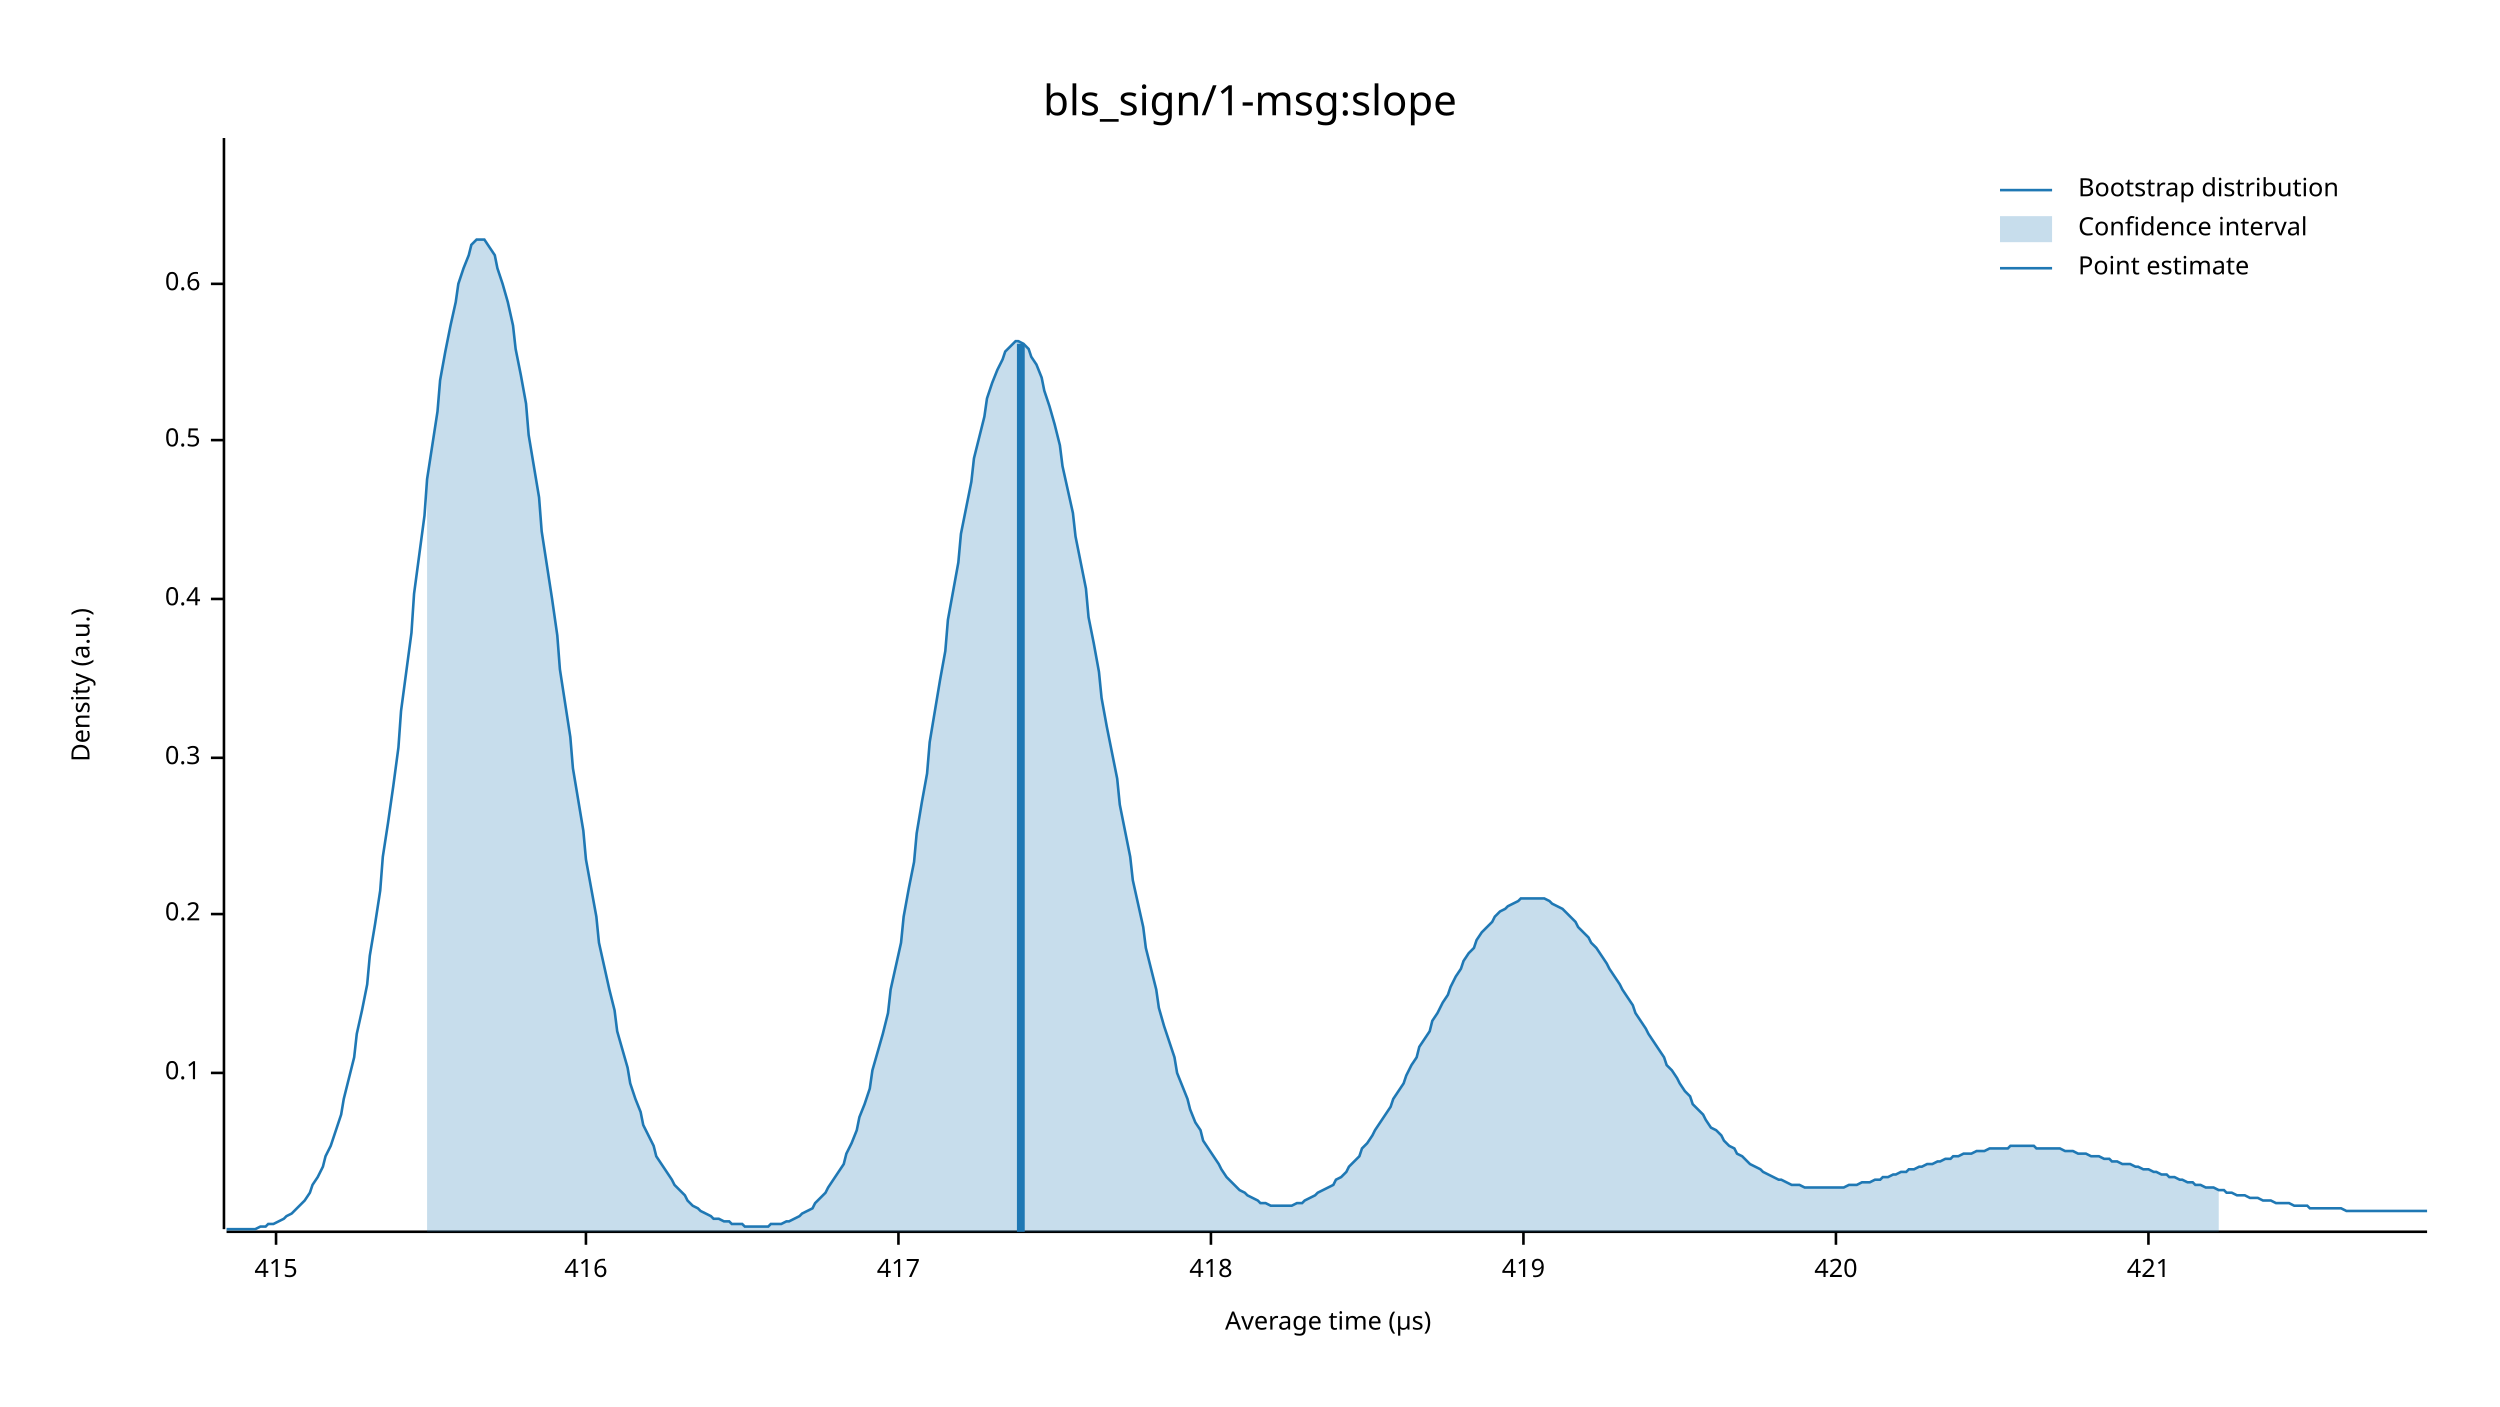
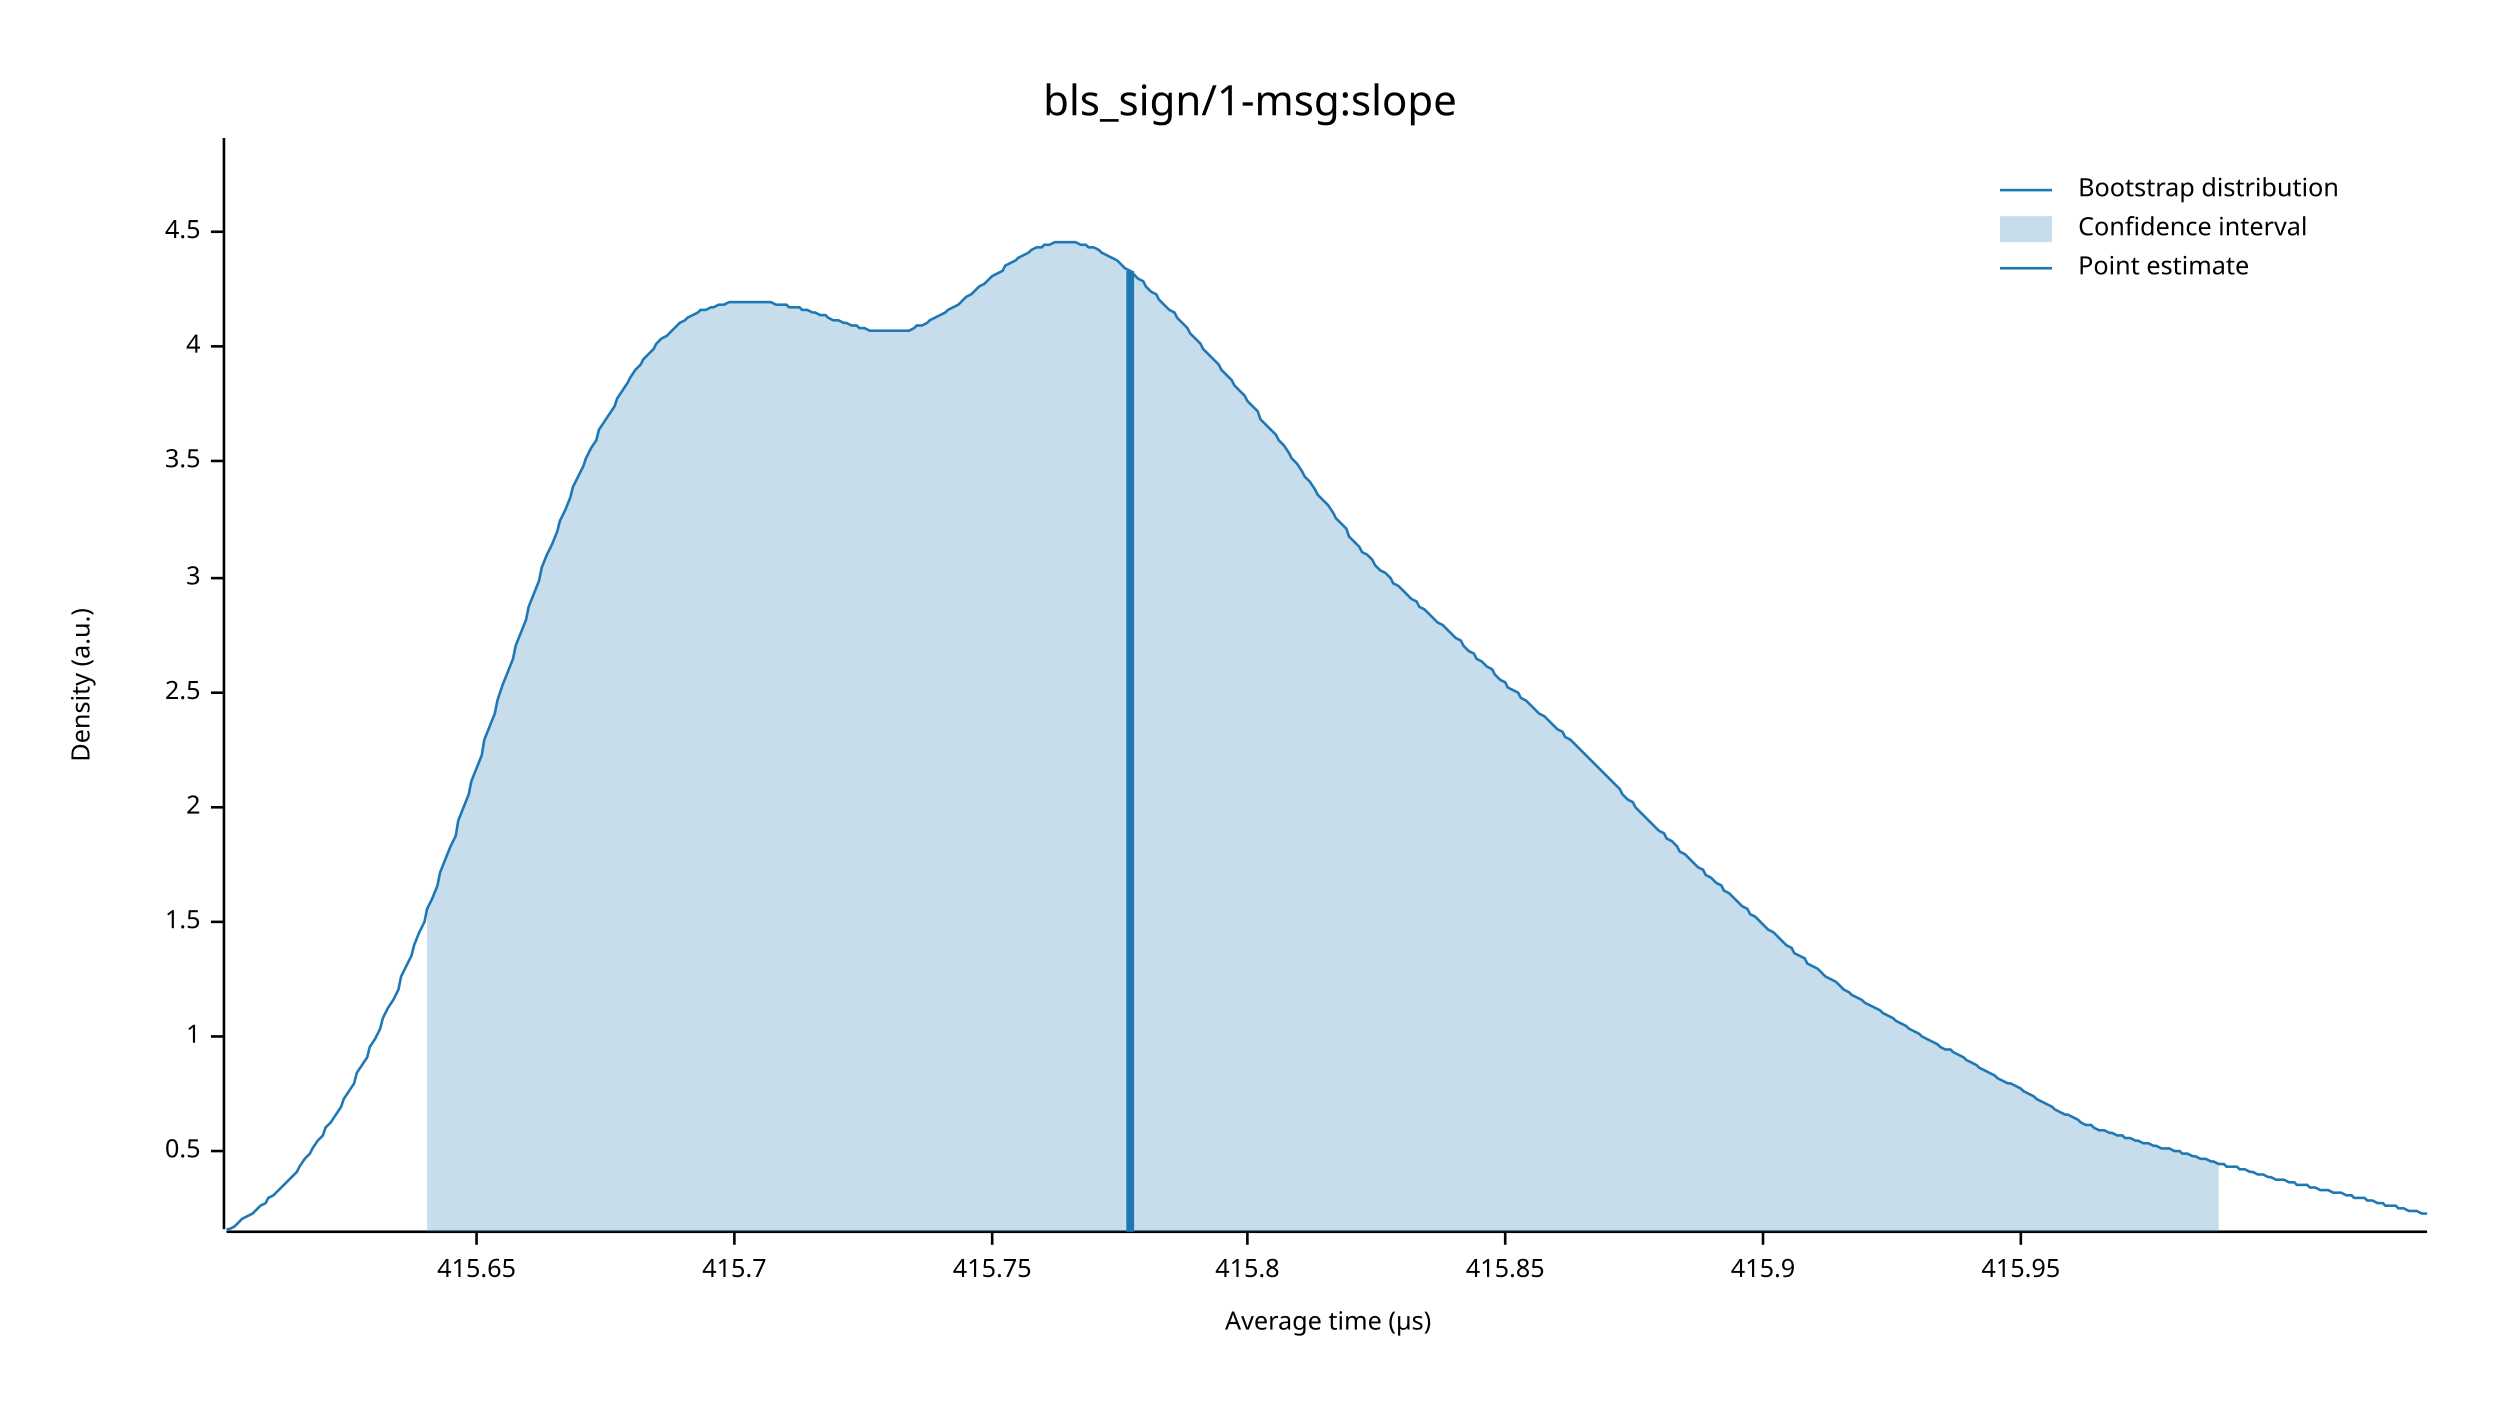
<svg xmlns="http://www.w3.org/2000/svg" width="960" height="540" viewBox="0 0 960 540">
  <text x="480" y="32" dy="0.76em" text-anchor="middle" font-family="sans-serif" font-size="16.129" opacity="1" fill="#000000">
bls_sign/1-msg:slope
</text>
  <text x="27" y="263" dy="0.76em" text-anchor="middle" font-family="sans-serif" font-size="9.677" opacity="1" fill="#000000" transform="rotate(270, 27, 263)">
Density (a.u.)
</text>
  <text x="510" y="513" dy="-0.5ex" text-anchor="middle" font-family="sans-serif" font-size="9.677" opacity="1" fill="#000000">
Average time (µs)
</text>
  <polyline fill="none" opacity="1" stroke="#000000" stroke-width="1" points="86,53 86,472 " />
-   <text x="77" y="412" dy="0.5ex" text-anchor="end" font-family="sans-serif" font-size="9.677" opacity="1" fill="#000000">
- 0.1
- </text>
-   <polyline fill="none" opacity="1" stroke="#000000" stroke-width="1" points="81,412 86,412 " />
-   <text x="77" y="351" dy="0.5ex" text-anchor="end" font-family="sans-serif" font-size="9.677" opacity="1" fill="#000000">
- 0.2
- </text>
-   <polyline fill="none" opacity="1" stroke="#000000" stroke-width="1" points="81,351 86,351 " />
-   <text x="77" y="291" dy="0.5ex" text-anchor="end" font-family="sans-serif" font-size="9.677" opacity="1" fill="#000000">
- 0.3
- </text>
-   <polyline fill="none" opacity="1" stroke="#000000" stroke-width="1" points="81,291 86,291 " />
-   <text x="77" y="230" dy="0.5ex" text-anchor="end" font-family="sans-serif" font-size="9.677" opacity="1" fill="#000000">
- 0.4
- </text>
-   <polyline fill="none" opacity="1" stroke="#000000" stroke-width="1" points="81,230 86,230 " />
-   <text x="77" y="169" dy="0.5ex" text-anchor="end" font-family="sans-serif" font-size="9.677" opacity="1" fill="#000000">
+   <text x="77" y="442" dy="0.5ex" text-anchor="end" font-family="sans-serif" font-size="9.677" opacity="1" fill="#000000">
0.5
</text>
-   <polyline fill="none" opacity="1" stroke="#000000" stroke-width="1" points="81,169 86,169 " />
-   <text x="77" y="109" dy="0.5ex" text-anchor="end" font-family="sans-serif" font-size="9.677" opacity="1" fill="#000000">
- 0.6
+   <polyline fill="none" opacity="1" stroke="#000000" stroke-width="1" points="81,442 86,442 " />
+   <text x="77" y="398" dy="0.5ex" text-anchor="end" font-family="sans-serif" font-size="9.677" opacity="1" fill="#000000">
+ 1
</text>
-   <polyline fill="none" opacity="1" stroke="#000000" stroke-width="1" points="81,109 86,109 " />
+   <polyline fill="none" opacity="1" stroke="#000000" stroke-width="1" points="81,398 86,398 " />
+   <text x="77" y="354" dy="0.5ex" text-anchor="end" font-family="sans-serif" font-size="9.677" opacity="1" fill="#000000">
+ 1.5
+ </text>
+   <polyline fill="none" opacity="1" stroke="#000000" stroke-width="1" points="81,354 86,354 " />
+   <text x="77" y="310" dy="0.5ex" text-anchor="end" font-family="sans-serif" font-size="9.677" opacity="1" fill="#000000">
+ 2
+ </text>
+   <polyline fill="none" opacity="1" stroke="#000000" stroke-width="1" points="81,310 86,310 " />
+   <text x="77" y="266" dy="0.5ex" text-anchor="end" font-family="sans-serif" font-size="9.677" opacity="1" fill="#000000">
+ 2.5
+ </text>
+   <polyline fill="none" opacity="1" stroke="#000000" stroke-width="1" points="81,266 86,266 " />
+   <text x="77" y="222" dy="0.5ex" text-anchor="end" font-family="sans-serif" font-size="9.677" opacity="1" fill="#000000">
+ 3
+ </text>
+   <polyline fill="none" opacity="1" stroke="#000000" stroke-width="1" points="81,222 86,222 " />
+   <text x="77" y="177" dy="0.5ex" text-anchor="end" font-family="sans-serif" font-size="9.677" opacity="1" fill="#000000">
+ 3.5
+ </text>
+   <polyline fill="none" opacity="1" stroke="#000000" stroke-width="1" points="81,177 86,177 " />
+   <text x="77" y="133" dy="0.5ex" text-anchor="end" font-family="sans-serif" font-size="9.677" opacity="1" fill="#000000">
+ 4
+ </text>
+   <polyline fill="none" opacity="1" stroke="#000000" stroke-width="1" points="81,133 86,133 " />
+   <text x="77" y="89" dy="0.5ex" text-anchor="end" font-family="sans-serif" font-size="9.677" opacity="1" fill="#000000">
+ 4.5
+ </text>
+   <polyline fill="none" opacity="1" stroke="#000000" stroke-width="1" points="81,89 86,89 " />
  <polyline fill="none" opacity="1" stroke="#000000" stroke-width="1" points="87,473 932,473 " />
-   <text x="106" y="483" dy="0.76em" text-anchor="middle" font-family="sans-serif" font-size="9.677" opacity="1" fill="#000000">
- 415
+   <text x="183" y="483" dy="0.76em" text-anchor="middle" font-family="sans-serif" font-size="9.677" opacity="1" fill="#000000">
+ 415.65
</text>
-   <polyline fill="none" opacity="1" stroke="#000000" stroke-width="1" points="106,473 106,478 " />
-   <text x="225" y="483" dy="0.76em" text-anchor="middle" font-family="sans-serif" font-size="9.677" opacity="1" fill="#000000">
- 416
+   <polyline fill="none" opacity="1" stroke="#000000" stroke-width="1" points="183,473 183,478 " />
+   <text x="282" y="483" dy="0.76em" text-anchor="middle" font-family="sans-serif" font-size="9.677" opacity="1" fill="#000000">
+ 415.7
</text>
-   <polyline fill="none" opacity="1" stroke="#000000" stroke-width="1" points="225,473 225,478 " />
-   <text x="345" y="483" dy="0.76em" text-anchor="middle" font-family="sans-serif" font-size="9.677" opacity="1" fill="#000000">
- 417
+   <polyline fill="none" opacity="1" stroke="#000000" stroke-width="1" points="282,473 282,478 " />
+   <text x="381" y="483" dy="0.76em" text-anchor="middle" font-family="sans-serif" font-size="9.677" opacity="1" fill="#000000">
+ 415.75
</text>
-   <polyline fill="none" opacity="1" stroke="#000000" stroke-width="1" points="345,473 345,478 " />
-   <text x="465" y="483" dy="0.76em" text-anchor="middle" font-family="sans-serif" font-size="9.677" opacity="1" fill="#000000">
- 418
+   <polyline fill="none" opacity="1" stroke="#000000" stroke-width="1" points="381,473 381,478 " />
+   <text x="479" y="483" dy="0.76em" text-anchor="middle" font-family="sans-serif" font-size="9.677" opacity="1" fill="#000000">
+ 415.8
</text>
-   <polyline fill="none" opacity="1" stroke="#000000" stroke-width="1" points="465,473 465,478 " />
-   <text x="585" y="483" dy="0.76em" text-anchor="middle" font-family="sans-serif" font-size="9.677" opacity="1" fill="#000000">
- 419
+   <polyline fill="none" opacity="1" stroke="#000000" stroke-width="1" points="479,473 479,478 " />
+   <text x="578" y="483" dy="0.76em" text-anchor="middle" font-family="sans-serif" font-size="9.677" opacity="1" fill="#000000">
+ 415.85
</text>
-   <polyline fill="none" opacity="1" stroke="#000000" stroke-width="1" points="585,473 585,478 " />
-   <text x="705" y="483" dy="0.76em" text-anchor="middle" font-family="sans-serif" font-size="9.677" opacity="1" fill="#000000">
- 420
+   <polyline fill="none" opacity="1" stroke="#000000" stroke-width="1" points="578,473 578,478 " />
+   <text x="677" y="483" dy="0.76em" text-anchor="middle" font-family="sans-serif" font-size="9.677" opacity="1" fill="#000000">
+ 415.9
</text>
-   <polyline fill="none" opacity="1" stroke="#000000" stroke-width="1" points="705,473 705,478 " />
-   <text x="825" y="483" dy="0.76em" text-anchor="middle" font-family="sans-serif" font-size="9.677" opacity="1" fill="#000000">
- 421
+   <polyline fill="none" opacity="1" stroke="#000000" stroke-width="1" points="677,473 677,478 " />
+   <text x="776" y="483" dy="0.76em" text-anchor="middle" font-family="sans-serif" font-size="9.677" opacity="1" fill="#000000">
+ 415.95
</text>
-   <polyline fill="none" opacity="1" stroke="#000000" stroke-width="1" points="825,473 825,478 " />
-   <polyline fill="none" opacity="1" stroke="#1F78B4" stroke-width="1" points="87,472 88,472 90,472 92,472 93,472 95,472 97,472 98,472 100,471 102,471 103,470 105,470 107,469 109,468 110,467 112,466 114,464 115,463 117,461 119,458 120,455 122,452 124,448 125,444 127,440 129,434 131,428 132,422 134,414 136,406 137,397 139,388 141,378 142,367 144,355 146,342 147,329 149,316 151,302 153,287 154,273 156,258 158,243 159,228 161,213 163,198 164,184 166,171 168,158 169,146 171,135 173,125 175,116 176,109 178,103 180,98 181,94 183,92 185,92 186,92 188,95 190,98 191,103 193,109 195,116 197,125 198,134 200,144 202,155 203,167 205,179 207,191 208,204 210,217 212,230 214,244 215,257 217,270 219,283 220,295 222,307 224,319 225,330 227,341 229,352 230,362 232,371 234,380 236,388 237,396 239,403 241,410 242,416 244,422 246,427 247,432 249,436 251,440 252,444 254,447 256,450 258,453 259,455 261,457 263,459 264,461 266,463 268,464 269,465 271,466 273,467 274,468 276,468 278,469 280,469 281,470 283,470 285,470 286,471 288,471 290,471 291,471 293,471 295,471 296,470 298,470 300,470 302,469 303,469 305,468 307,467 308,466 310,465 312,464 313,462 315,460 317,458 318,456 320,453 322,450 324,447 325,443 327,439 329,434 330,429 332,424 334,418 335,411 337,404 339,397 341,389 342,380 344,371 346,362 347,352 349,341 351,331 352,320 354,308 356,297 357,285 359,273 361,261 363,250 364,238 366,227 368,216 369,205 371,195 373,185 374,176 376,168 378,160 379,153 381,147 383,142 385,138 386,135 388,133 390,131 391,131 393,132 395,134 396,137 398,140 400,145 401,150 403,156 405,163 407,171 408,179 410,188 412,197 413,206 415,216 417,226 418,237 420,247 422,258 423,268 425,279 427,289 429,299 430,309 432,319 434,329 435,338 437,347 439,356 440,364 442,372 444,380 445,387 447,394 449,400 451,406 452,412 454,417 456,422 457,426 459,431 461,434 462,438 464,441 466,444 468,447 469,449 471,452 473,454 474,455 476,457 478,458 479,459 481,460 483,461 484,462 486,462 488,463 490,463 491,463 493,463 495,463 496,463 498,462 500,462 501,461 503,460 505,459 506,458 508,457 510,456 512,455 513,453 515,452 517,450 518,448 520,446 522,444 523,441 525,439 527,436 528,434 530,431 532,428 534,425 535,422 537,419 539,416 540,413 542,409 544,406 545,402 547,399 549,396 550,392 552,389 554,385 556,382 557,379 559,375 561,372 562,369 564,366 566,364 567,361 569,358 571,356 573,354 574,352 576,350 578,349 579,348 581,347 583,346 584,345 586,345 588,345 589,345 591,345 593,345 595,346 596,347 598,348 600,349 601,350 603,352 605,354 606,356 608,358 610,360 611,362 613,364 615,367 617,370 618,372 620,375 622,378 623,380 625,383 627,386 628,389 630,392 632,395 633,397 635,400 637,403 639,406 640,409 642,411 644,414 645,416 647,419 649,421 650,424 652,426 654,428 655,430 657,433 659,434 661,436 662,438 664,440 666,441 667,443 669,444 671,446 672,447 674,448 676,449 677,450 679,451 681,452 683,453 684,453 686,454 688,455 689,455 691,455 693,456 694,456 696,456 698,456 700,456 701,456 703,456 705,456 706,456 708,456 710,455 711,455 713,455 715,454 716,454 718,454 720,453 722,453 723,452 725,452 727,451 728,451 730,450 732,450 733,449 735,449 737,448 738,448 740,447 742,447 744,446 745,446 747,445 749,445 750,444 752,444 754,443 755,443 757,443 759,442 760,442 762,442 764,441 766,441 767,441 769,441 771,441 772,440 774,440 776,440 777,440 779,440 781,440 782,441 784,441 786,441 788,441 789,441 791,441 793,442 794,442 796,442 798,443 799,443 801,443 803,444 804,444 806,444 808,445 810,445 811,446 813,446 815,447 816,447 818,447 820,448 821,448 823,449 825,449 827,450 828,450 830,451 832,451 833,452 835,452 837,453 838,453 840,454 842,454 843,455 845,455 847,456 849,456 850,456 852,457 854,457 855,458 857,458 859,459 860,459 862,459 864,460 865,460 867,460 869,461 871,461 872,461 874,462 876,462 877,462 879,462 881,463 882,463 884,463 886,463 887,464 889,464 891,464 893,464 894,464 896,464 898,464 899,464 901,465 903,465 904,465 906,465 908,465 909,465 911,465 913,465 915,465 916,465 918,465 920,465 921,465 923,465 925,465 926,465 928,465 930,465 932,465 " />
-   <polygon opacity="0.25" fill="#1F78B4" points="164,184 166,171 168,158 169,146 171,135 173,125 175,116 176,109 178,103 180,98 181,94 183,92 185,92 186,92 188,95 190,98 191,103 193,109 195,116 197,125 198,134 200,144 202,155 203,167 205,179 207,191 208,204 210,217 212,230 214,244 215,257 217,270 219,283 220,295 222,307 224,319 225,330 227,341 229,352 230,362 232,371 234,380 236,388 237,396 239,403 241,410 242,416 244,422 246,427 247,432 249,436 251,440 252,444 254,447 256,450 258,453 259,455 261,457 263,459 264,461 266,463 268,464 269,465 271,466 273,467 274,468 276,468 278,469 280,469 281,470 283,470 285,470 286,471 288,471 290,471 291,471 293,471 295,471 296,470 298,470 300,470 302,469 303,469 305,468 307,467 308,466 310,465 312,464 313,462 315,460 317,458 318,456 320,453 322,450 324,447 325,443 327,439 329,434 330,429 332,424 334,418 335,411 337,404 339,397 341,389 342,380 344,371 346,362 347,352 349,341 351,331 352,320 354,308 356,297 357,285 359,273 361,261 363,250 364,238 366,227 368,216 369,205 371,195 373,185 374,176 376,168 378,160 379,153 381,147 383,142 385,138 386,135 388,133 390,131 391,131 393,132 395,134 396,137 398,140 400,145 401,150 403,156 405,163 407,171 408,179 410,188 412,197 413,206 415,216 417,226 418,237 420,247 422,258 423,268 425,279 427,289 429,299 430,309 432,319 434,329 435,338 437,347 439,356 440,364 442,372 444,380 445,387 447,394 449,400 451,406 452,412 454,417 456,422 457,426 459,431 461,434 462,438 464,441 466,444 468,447 469,449 471,452 473,454 474,455 476,457 478,458 479,459 481,460 483,461 484,462 486,462 488,463 490,463 491,463 493,463 495,463 496,463 498,462 500,462 501,461 503,460 505,459 506,458 508,457 510,456 512,455 513,453 515,452 517,450 518,448 520,446 522,444 523,441 525,439 527,436 528,434 530,431 532,428 534,425 535,422 537,419 539,416 540,413 542,409 544,406 545,402 547,399 549,396 550,392 552,389 554,385 556,382 557,379 559,375 561,372 562,369 564,366 566,364 567,361 569,358 571,356 573,354 574,352 576,350 578,349 579,348 581,347 583,346 584,345 586,345 588,345 589,345 591,345 593,345 595,346 596,347 598,348 600,349 601,350 603,352 605,354 606,356 608,358 610,360 611,362 613,364 615,367 617,370 618,372 620,375 622,378 623,380 625,383 627,386 628,389 630,392 632,395 633,397 635,400 637,403 639,406 640,409 642,411 644,414 645,416 647,419 649,421 650,424 652,426 654,428 655,430 657,433 659,434 661,436 662,438 664,440 666,441 667,443 669,444 671,446 672,447 674,448 676,449 677,450 679,451 681,452 683,453 684,453 686,454 688,455 689,455 691,455 693,456 694,456 696,456 698,456 700,456 701,456 703,456 705,456 706,456 708,456 710,455 711,455 713,455 715,454 716,454 718,454 720,453 722,453 723,452 725,452 727,451 728,451 730,450 732,450 733,449 735,449 737,448 738,448 740,447 742,447 744,446 745,446 747,445 749,445 750,444 752,444 754,443 755,443 757,443 759,442 760,442 762,442 764,441 766,441 767,441 769,441 771,441 772,440 774,440 776,440 777,440 779,440 781,440 782,441 784,441 786,441 788,441 789,441 791,441 793,442 794,442 796,442 798,443 799,443 801,443 803,444 804,444 806,444 808,445 810,445 811,446 813,446 815,447 816,447 818,447 820,448 821,448 823,449 825,449 827,450 828,450 830,451 832,451 833,452 835,452 837,453 838,453 840,454 842,454 843,455 845,455 847,456 849,456 850,456 852,457 852,473 164,473 " />
-   <polyline fill="none" opacity="1" stroke="#1F78B4" stroke-width="3" points="392,473 392,132 " />
+   <polyline fill="none" opacity="1" stroke="#000000" stroke-width="1" points="776,473 776,478 " />
+   <polyline fill="none" opacity="1" stroke="#1F78B4" stroke-width="1" points="87,472 88,472 90,471 92,469 93,468 95,467 97,466 98,465 100,463 102,462 103,460 105,459 107,457 109,455 110,454 112,452 114,450 115,448 117,445 119,443 120,441 122,438 124,436 125,433 127,431 129,428 131,425 132,422 134,419 136,416 137,412 139,409 141,406 142,402 144,399 146,395 147,391 149,387 151,384 153,380 154,375 156,371 158,367 159,363 161,358 163,354 164,349 166,345 168,340 169,335 171,330 173,325 175,321 176,315 178,310 180,305 181,300 183,295 185,290 186,284 188,279 190,274 191,269 193,263 195,258 197,253 198,248 200,243 202,238 203,233 205,228 207,223 208,218 210,213 212,209 214,204 215,200 217,196 219,191 220,187 222,183 224,179 225,176 227,172 229,169 230,165 232,162 234,159 236,156 237,153 239,150 241,147 242,145 244,142 246,140 247,138 249,136 251,134 252,132 254,130 256,129 258,127 259,126 261,124 263,123 264,122 266,121 268,120 269,119 271,119 273,118 274,118 276,117 278,117 280,116 281,116 283,116 285,116 286,116 288,116 290,116 291,116 293,116 295,116 296,116 298,117 300,117 302,117 303,118 305,118 307,118 308,119 310,119 312,120 313,120 315,121 317,121 318,122 320,123 322,123 324,124 325,124 327,125 329,125 330,126 332,126 334,127 335,127 337,127 339,127 341,127 342,127 344,127 346,127 347,127 349,127 351,126 352,125 354,125 356,124 357,123 359,122 361,121 363,120 364,119 366,118 368,117 369,116 371,114 373,113 374,112 376,110 378,109 379,108 381,106 383,105 385,104 386,102 388,101 390,100 391,99 393,98 395,97 396,96 398,95 400,95 401,94 403,94 405,93 407,93 408,93 410,93 412,93 413,93 415,94 417,94 418,95 420,95 422,96 423,97 425,98 427,99 429,100 430,101 432,103 434,104 435,105 437,107 439,108 440,110 442,112 444,113 445,115 447,117 449,119 451,120 452,122 454,124 456,126 457,128 459,130 461,132 462,134 464,136 466,138 468,140 469,142 471,144 473,146 474,148 476,150 478,152 479,154 481,156 483,158 484,161 486,163 488,165 490,167 491,169 493,171 495,174 496,176 498,178 500,181 501,183 503,185 505,188 506,190 508,192 510,194 512,197 513,199 515,201 517,203 518,206 520,208 522,210 523,212 525,213 527,215 528,217 530,219 532,220 534,222 535,224 537,225 539,227 540,228 542,230 544,231 545,233 547,234 549,236 550,237 552,239 554,240 556,242 557,243 559,245 561,246 562,248 564,250 566,251 567,253 569,254 571,256 573,257 574,259 576,261 578,262 579,264 581,265 583,266 584,268 586,269 588,271 589,272 591,274 593,275 595,277 596,278 598,280 600,281 601,283 603,284 605,286 606,287 608,289 610,291 611,292 613,294 615,296 617,298 618,299 620,301 622,303 623,305 625,307 627,308 628,310 630,312 632,314 633,315 635,317 637,319 639,320 640,322 642,323 644,325 645,327 647,328 649,330 650,331 652,333 654,334 655,336 657,337 659,339 661,340 662,342 664,343 666,345 667,346 669,348 671,349 672,351 674,352 676,354 677,355 679,357 681,358 683,360 684,361 686,363 688,364 689,366 691,367 693,368 694,370 696,371 698,372 700,374 701,375 703,376 705,377 706,378 708,380 710,381 711,382 713,383 715,384 716,385 718,386 720,387 722,388 723,389 725,390 727,391 728,392 730,393 732,394 733,395 735,396 737,397 738,398 740,399 742,400 744,401 745,402 747,403 749,403 750,404 752,405 754,406 755,407 757,408 759,409 760,410 762,411 764,412 766,413 767,414 769,415 771,416 772,416 774,417 776,418 777,419 779,420 781,421 782,422 784,423 786,424 788,425 789,426 791,427 793,428 794,428 796,429 798,430 799,431 801,432 803,432 804,433 806,434 808,434 810,435 811,435 813,436 815,436 816,437 818,437 820,438 821,438 823,439 825,439 827,440 828,440 830,441 832,441 833,441 835,442 837,442 838,443 840,443 842,444 843,444 845,445 847,445 849,446 850,446 852,447 854,447 855,448 857,448 859,448 860,449 862,449 864,450 865,450 867,451 869,451 871,452 872,452 874,453 876,453 877,453 879,454 881,454 882,455 884,455 886,455 887,456 889,456 891,457 893,457 894,457 896,458 898,458 899,458 901,459 903,459 904,460 906,460 908,460 909,461 911,461 913,462 915,462 916,463 918,463 920,463 921,464 923,464 925,465 926,465 928,465 930,466 932,466 " />
+   <polygon opacity="0.25" fill="#1F78B4" points="164,349 166,345 168,340 169,335 171,330 173,325 175,321 176,315 178,310 180,305 181,300 183,295 185,290 186,284 188,279 190,274 191,269 193,263 195,258 197,253 198,248 200,243 202,238 203,233 205,228 207,223 208,218 210,213 212,209 214,204 215,200 217,196 219,191 220,187 222,183 224,179 225,176 227,172 229,169 230,165 232,162 234,159 236,156 237,153 239,150 241,147 242,145 244,142 246,140 247,138 249,136 251,134 252,132 254,130 256,129 258,127 259,126 261,124 263,123 264,122 266,121 268,120 269,119 271,119 273,118 274,118 276,117 278,117 280,116 281,116 283,116 285,116 286,116 288,116 290,116 291,116 293,116 295,116 296,116 298,117 300,117 302,117 303,118 305,118 307,118 308,119 310,119 312,120 313,120 315,121 317,121 318,122 320,123 322,123 324,124 325,124 327,125 329,125 330,126 332,126 334,127 335,127 337,127 339,127 341,127 342,127 344,127 346,127 347,127 349,127 351,126 352,125 354,125 356,124 357,123 359,122 361,121 363,120 364,119 366,118 368,117 369,116 371,114 373,113 374,112 376,110 378,109 379,108 381,106 383,105 385,104 386,102 388,101 390,100 391,99 393,98 395,97 396,96 398,95 400,95 401,94 403,94 405,93 407,93 408,93 410,93 412,93 413,93 415,94 417,94 418,95 420,95 422,96 423,97 425,98 427,99 429,100 430,101 432,103 434,104 435,105 437,107 439,108 440,110 442,112 444,113 445,115 447,117 449,119 451,120 452,122 454,124 456,126 457,128 459,130 461,132 462,134 464,136 466,138 468,140 469,142 471,144 473,146 474,148 476,150 478,152 479,154 481,156 483,158 484,161 486,163 488,165 490,167 491,169 493,171 495,174 496,176 498,178 500,181 501,183 503,185 505,188 506,190 508,192 510,194 512,197 513,199 515,201 517,203 518,206 520,208 522,210 523,212 525,213 527,215 528,217 530,219 532,220 534,222 535,224 537,225 539,227 540,228 542,230 544,231 545,233 547,234 549,236 550,237 552,239 554,240 556,242 557,243 559,245 561,246 562,248 564,250 566,251 567,253 569,254 571,256 573,257 574,259 576,261 578,262 579,264 581,265 583,266 584,268 586,269 588,271 589,272 591,274 593,275 595,277 596,278 598,280 600,281 601,283 603,284 605,286 606,287 608,289 610,291 611,292 613,294 615,296 617,298 618,299 620,301 622,303 623,305 625,307 627,308 628,310 630,312 632,314 633,315 635,317 637,319 639,320 640,322 642,323 644,325 645,327 647,328 649,330 650,331 652,333 654,334 655,336 657,337 659,339 661,340 662,342 664,343 666,345 667,346 669,348 671,349 672,351 674,352 676,354 677,355 679,357 681,358 683,360 684,361 686,363 688,364 689,366 691,367 693,368 694,370 696,371 698,372 700,374 701,375 703,376 705,377 706,378 708,380 710,381 711,382 713,383 715,384 716,385 718,386 720,387 722,388 723,389 725,390 727,391 728,392 730,393 732,394 733,395 735,396 737,397 738,398 740,399 742,400 744,401 745,402 747,403 749,403 750,404 752,405 754,406 755,407 757,408 759,409 760,410 762,411 764,412 766,413 767,414 769,415 771,416 772,416 774,417 776,418 777,419 779,420 781,421 782,422 784,423 786,424 788,425 789,426 791,427 793,428 794,428 796,429 798,430 799,431 801,432 803,432 804,433 806,434 808,434 810,435 811,435 813,436 815,436 816,437 818,437 820,438 821,438 823,439 825,439 827,440 828,440 830,441 832,441 833,441 835,442 837,442 838,443 840,443 842,444 843,444 845,445 847,445 849,446 850,446 852,447 852,473 164,473 " />
+   <polyline fill="none" opacity="1" stroke="#1F78B4" stroke-width="3" points="434,473 434,104 " />
  <text x="798" y="68" dy="0.76em" text-anchor="start" font-family="sans-serif" font-size="9.677" opacity="1" fill="#000000">
Bootstrap distribution
</text>
  <text x="798" y="83" dy="0.76em" text-anchor="start" font-family="sans-serif" font-size="9.677" opacity="1" fill="#000000">
Confidence interval
</text>
  <text x="798" y="98" dy="0.76em" text-anchor="start" font-family="sans-serif" font-size="9.677" opacity="1" fill="#000000">
Point estimate
</text>
  <polyline fill="none" opacity="1" stroke="#1F78B4" stroke-width="1" points="768,73 788,73 " />
  <rect x="768" y="83" width="20" height="10" opacity="0.25" fill="#1F78B4" stroke="none" />
  <polyline fill="none" opacity="1" stroke="#1F78B4" stroke-width="1" points="768,103 788,103 " />
</svg>
